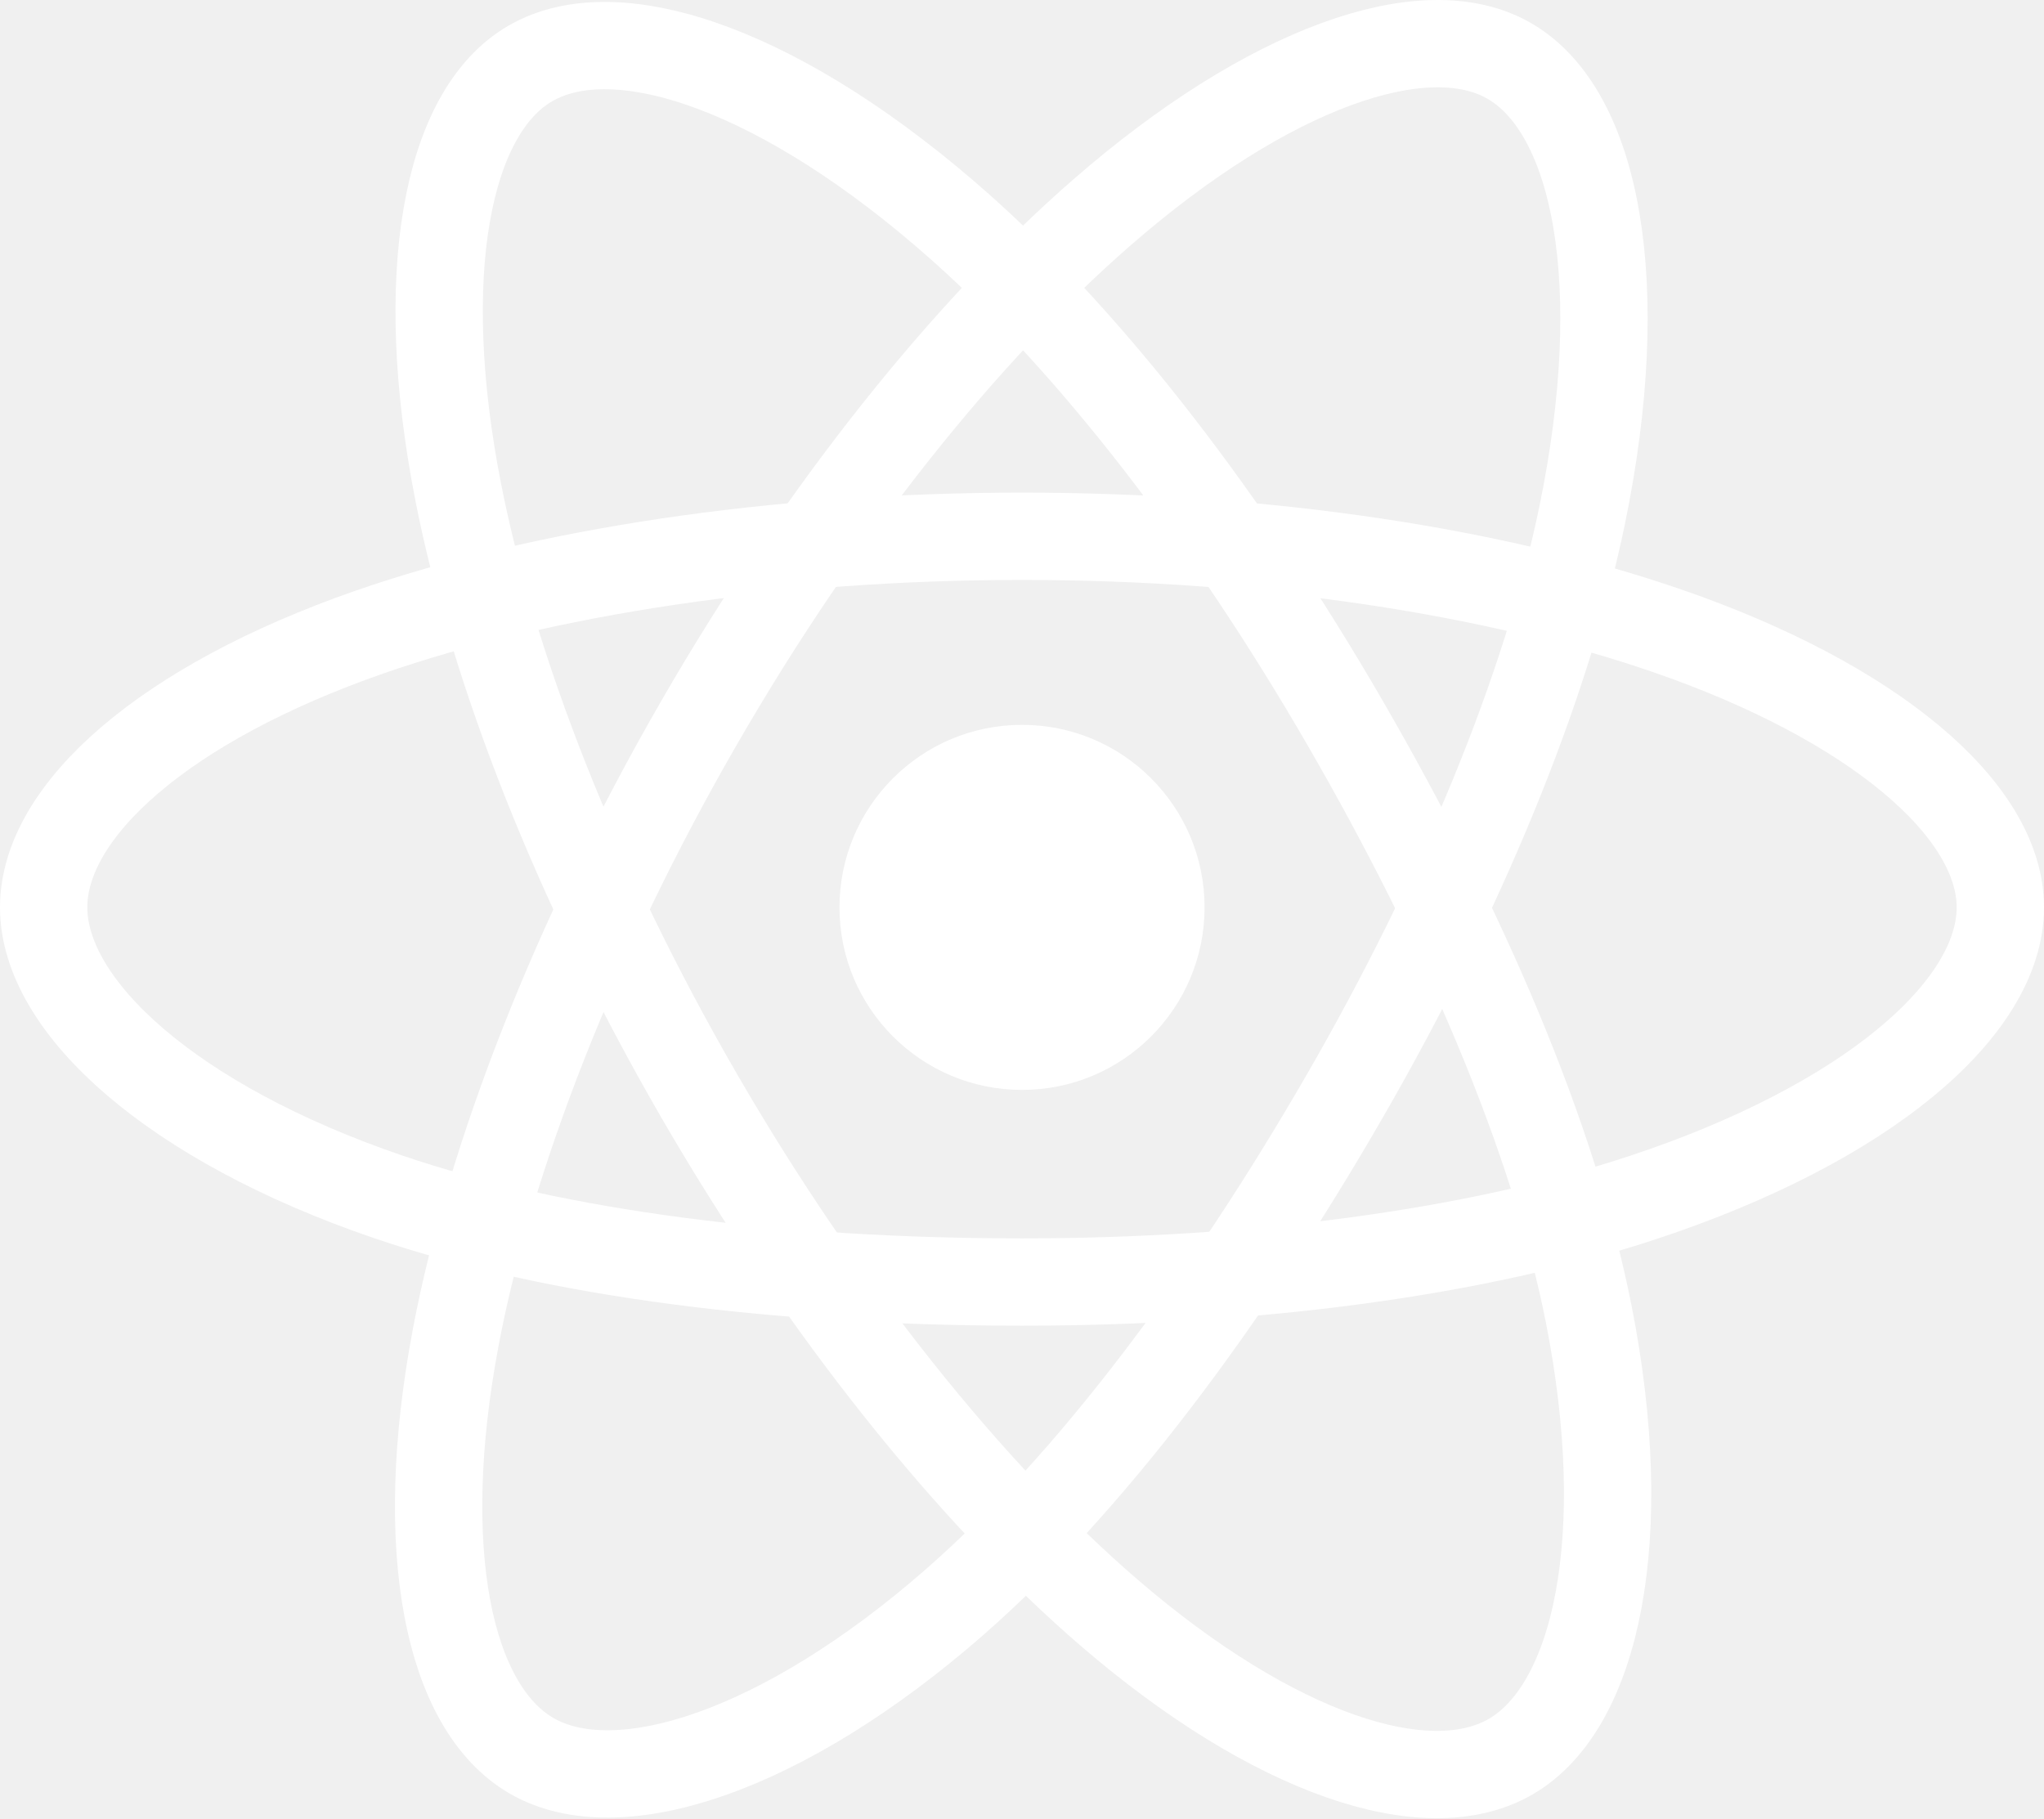
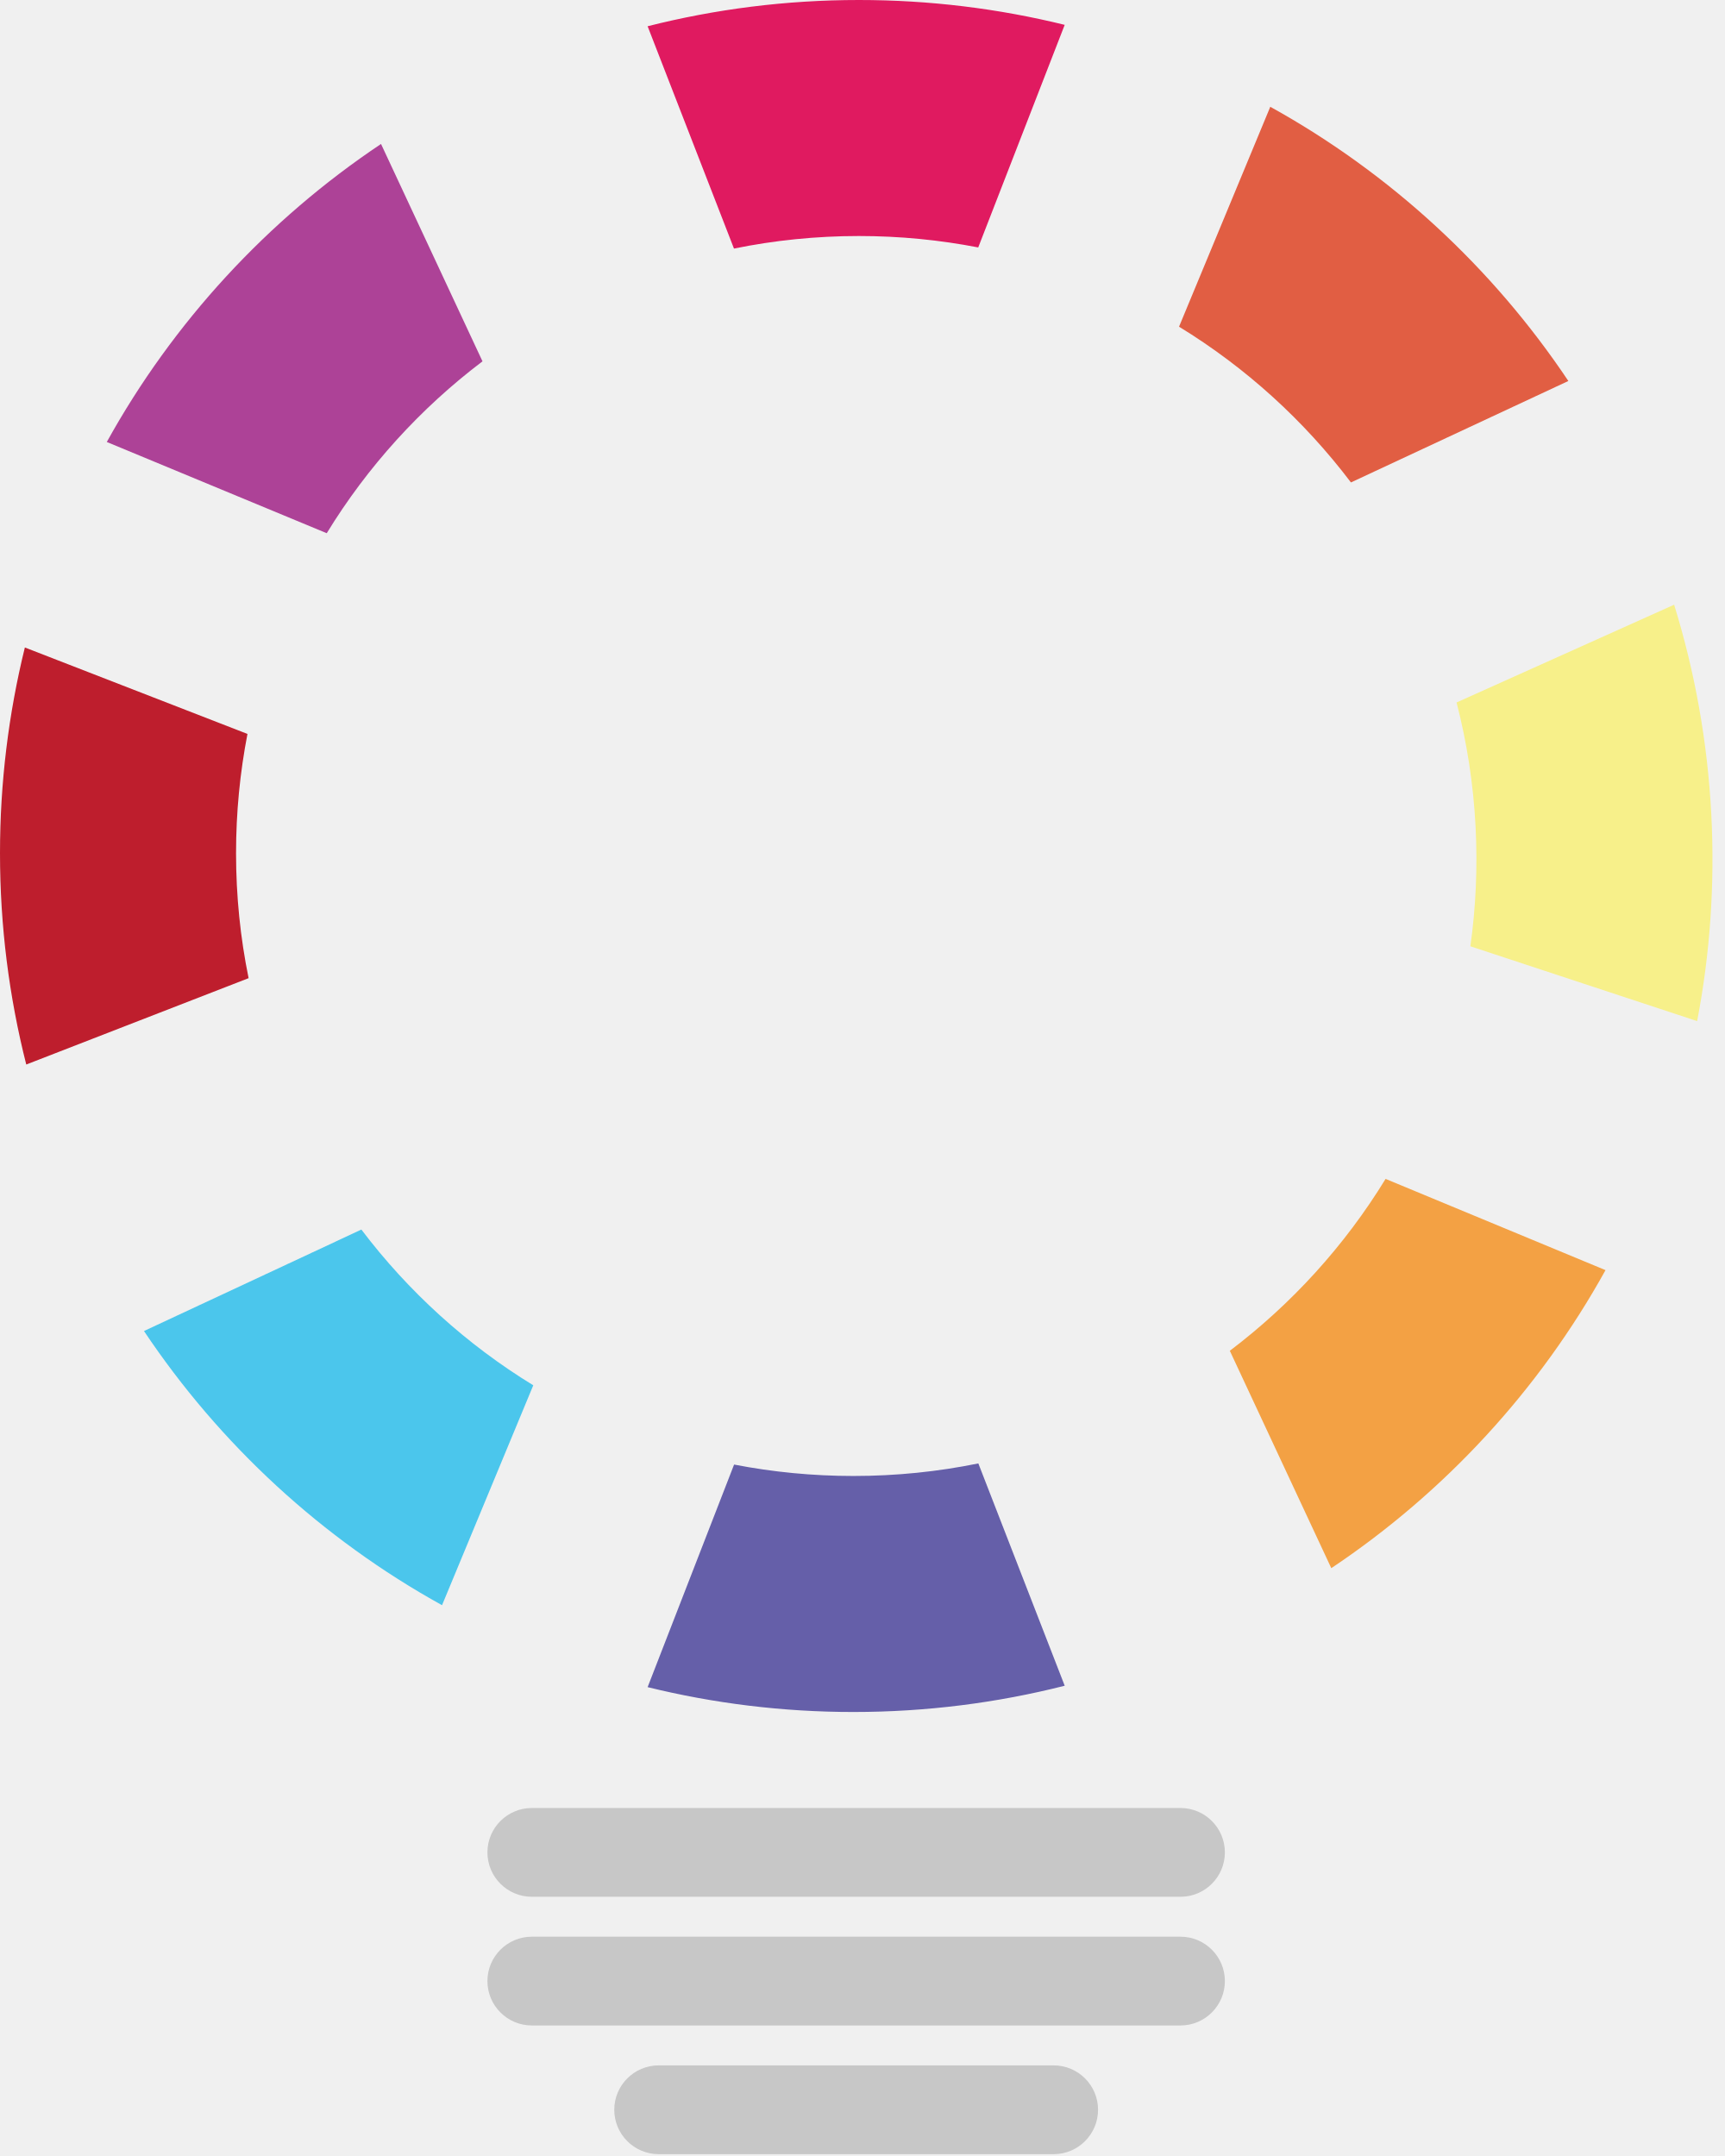
- <svg xmlns="http://www.w3.org/2000/svg" viewBox="0 0 3388.25 3014.2">
-   <circle cx="1694.17" cy="1504.25" r="302.6" fill="#fff" />
-   <path d="M1806.5,1191.9c406.2,0,783.6,58.3,1068.1,156.2,342.8,118,553.6,296.9,553.6,458.9,0,168.8-223.4,358.9-591.5,480.8-278.3,92.2-644.6,140.4-1030.2,140.4-395.4,0-769.7-45.2-1051.2-141.4C399.2,2165.1,184.7,1972.6,184.7,1807c0-160.7,201.3-338.2,539.3-456,285.6-99.5,672.3-159.1,1082.5-159.1Z" transform="translate(-112.33 -302.85)" fill="none" stroke="#fff" stroke-miterlimit="10" stroke-width="144.75" />
-   <path d="M1271,1501.3c202.9-351.9,442-649.7,669-847.2,273.5-238,533.8-331.2,674.1-250.3,146.2,84.3,199.3,372.8,121,752.7-59.2,287.2-200.4,628.5-393.1,962.6-197.5,342.5-423.7,644.2-647.6,840-283.3,247.7-557.3,337.3-700.7,254.6-139.2-80.3-192.4-343.3-125.7-695,56.4-297.4,198-662.1,403-1017.4Z" transform="translate(-112.33 -302.85)" fill="none" stroke="#fff" stroke-miterlimit="10" stroke-width="144.75" />
-   <path d="M1271.5,2119.8C1068,1768.2,929.4,1412.4,871.6,1117.1c-69.6-355.8-20.4-627.9,119.8-709,146.1-84.6,422.5,13.5,712.5,271,219.3,194.7,444.4,487.5,637.6,821.3,198.1,342.2,346.6,688.8,404.3,980.5,73.1,369.2,13.9,651.3-129.4,734.2-139.1,80.5-393.5-4.7-664.9-238.2-229.2-197.3-474.5-502.1-680-857.1Z" transform="translate(-112.33 -302.85)" fill="none" stroke="#fff" stroke-miterlimit="10" stroke-width="144.75" />
+ <svg xmlns="http://www.w3.org/2000/svg" width="100%" height="100%" viewBox="0 0 136 170" version="1.1" xml:space="preserve" style="fill-rule:evenodd;clip-rule:evenodd;stroke-linejoin:round;stroke-miterlimit:2;">
+   <g transform="matrix(1,0,0,1,-45,-1280.44)">
+     <g transform="matrix(1,0,0,1,24,0)">
+       <g transform="matrix(1.03562,0,0,1,-3.59706,0)">
+         <path d="M117,1426.5C117,1424.57 115.486,1423 113.62,1423L64.238,1423C62.372,1423 60.858,1424.57 60.858,1426.5C60.858,1428.43 62.372,1430 64.238,1430L113.62,1430C115.486,1430 117,1428.43 117,1426.5Z" style="fill:rgb(199,199,199);" />
+       </g>
+       <g transform="matrix(1.03562,0,0,1,-3.59706,10.1476)">
+         <path d="M117,1426.5C117,1424.57 115.486,1423 113.62,1423L64.238,1423C62.372,1423 60.858,1424.57 60.858,1426.5C60.858,1428.43 62.372,1430 64.238,1430L113.62,1430C115.486,1430 117,1428.43 117,1426.5Z" style="fill:rgb(199,199,199);" />
+       </g>
+       <g transform="matrix(0.679384,0,0,1,28.083,20.2951)">
+         <path d="M117,1426.5C117,1424.57 114.692,1423 111.848,1423L66.01,1423C63.167,1423 60.858,1424.57 60.858,1426.5C60.858,1428.43 63.167,1430 66.01,1430L111.848,1430C114.692,1430 117,1428.43 117,1426.5Z" style="fill:rgb(199,199,199);" />
+       </g>
+       <g transform="matrix(1.01406,0,0,1.01406,236.985,-10.4586)">
+         <circle cx="-146.426" cy="1339.56" r="66.564" style="fill:none;" />
+       </g>
+       <g transform="matrix(1,0,0,1,0.215308,0)">
+         <path d="M97.909,1299.95C94.866,1299.36 91.719,1299.05 88.5,1299.05C85.127,1299.05 81.834,1299.39 78.652,1300.04L71.843,1282.51C77.17,1281.16 82.752,1280.44 88.5,1280.44C94.092,1280.44 99.526,1281.12 104.726,1282.4L97.909,1299.95Z" style="fill:rgb(224,26,96);" />
+       </g>
+       <g transform="matrix(0.0518392,0.998655,-0.998655,0.0518392,1430.05,1189.89)">
+         <path d="M97.909,1299.95C94.866,1299.36 91.719,1299.05 88.5,1299.05C85.127,1299.05 81.834,1299.39 78.652,1300.04L71.843,1282.51C77.17,1281.16 82.752,1280.44 88.5,1280.44C94.092,1280.44 99.526,1281.12 104.726,1282.4L97.909,1299.95Z" style="fill:rgb(247,240,138);" />
+       </g>
+       <g transform="matrix(-1,1.38778e-16,-1.38778e-16,-1,176.785,2695.87)">
+         <path d="M97.909,1299.95C94.866,1299.36 91.719,1299.05 88.5,1299.05C85.127,1299.05 81.834,1299.39 78.652,1300.04L71.843,1282.51C77.17,1281.16 82.752,1280.44 88.5,1280.44C94.092,1280.44 99.526,1281.12 104.726,1282.4L97.909,1299.95Z" style="fill:rgb(101,95,169);" />
+       </g>
+       <g transform="matrix(0,-1,1,0,-1259.44,1436.22)">
+         <path d="M97.909,1299.95C94.866,1299.36 91.719,1299.05 88.5,1299.05C85.127,1299.05 81.834,1299.39 78.652,1300.04L71.843,1282.51C77.17,1281.16 82.752,1280.44 88.5,1280.44C94.092,1280.44 99.526,1281.12 104.726,1282.4L97.909,1299.95Z" style="fill:rgb(190,30,45);" />
+       </g>
+       <path d="M121.15,1288.86C130.601,1294.09 138.666,1301.53 144.649,1310.48L127.509,1318.48C123.807,1313.59 119.207,1309.41 113.956,1306.2L121.15,1288.86Z" style="fill:rgb(225,94,67);" />
+       <g transform="matrix(6.12323e-17,1,-1,6.12323e-17,1436.44,1259.44)">
+         <path d="M121.15,1288.86C130.601,1294.09 138.666,1301.53 144.649,1310.48L127.509,1318.48C123.807,1313.59 119.207,1309.41 113.956,1306.2L121.15,1288.86Z" style="fill:rgb(243,161,68);" />
+       </g>
+       <g transform="matrix(-1,1.22465e-16,-1.22465e-16,-1,177,2695.87)">
+         <path d="M121.15,1288.86C130.601,1294.09 138.666,1301.53 144.649,1310.48L127.509,1318.48C123.807,1313.59 119.207,1309.41 113.956,1306.2L121.15,1288.86Z" style="fill:rgb(75,198,236);" />
+       </g>
+       <g transform="matrix(-1.83697e-16,-1,1,-1.83697e-16,-1259.44,1436.44)">
+         <path d="M121.15,1288.86C130.601,1294.09 138.666,1301.53 144.649,1310.48L127.509,1318.48C123.807,1313.59 119.207,1309.41 113.956,1306.2L121.15,1288.86Z" style="fill:rgb(173,66,151);" />
+       </g>
+     </g>
+   </g>
</svg>
